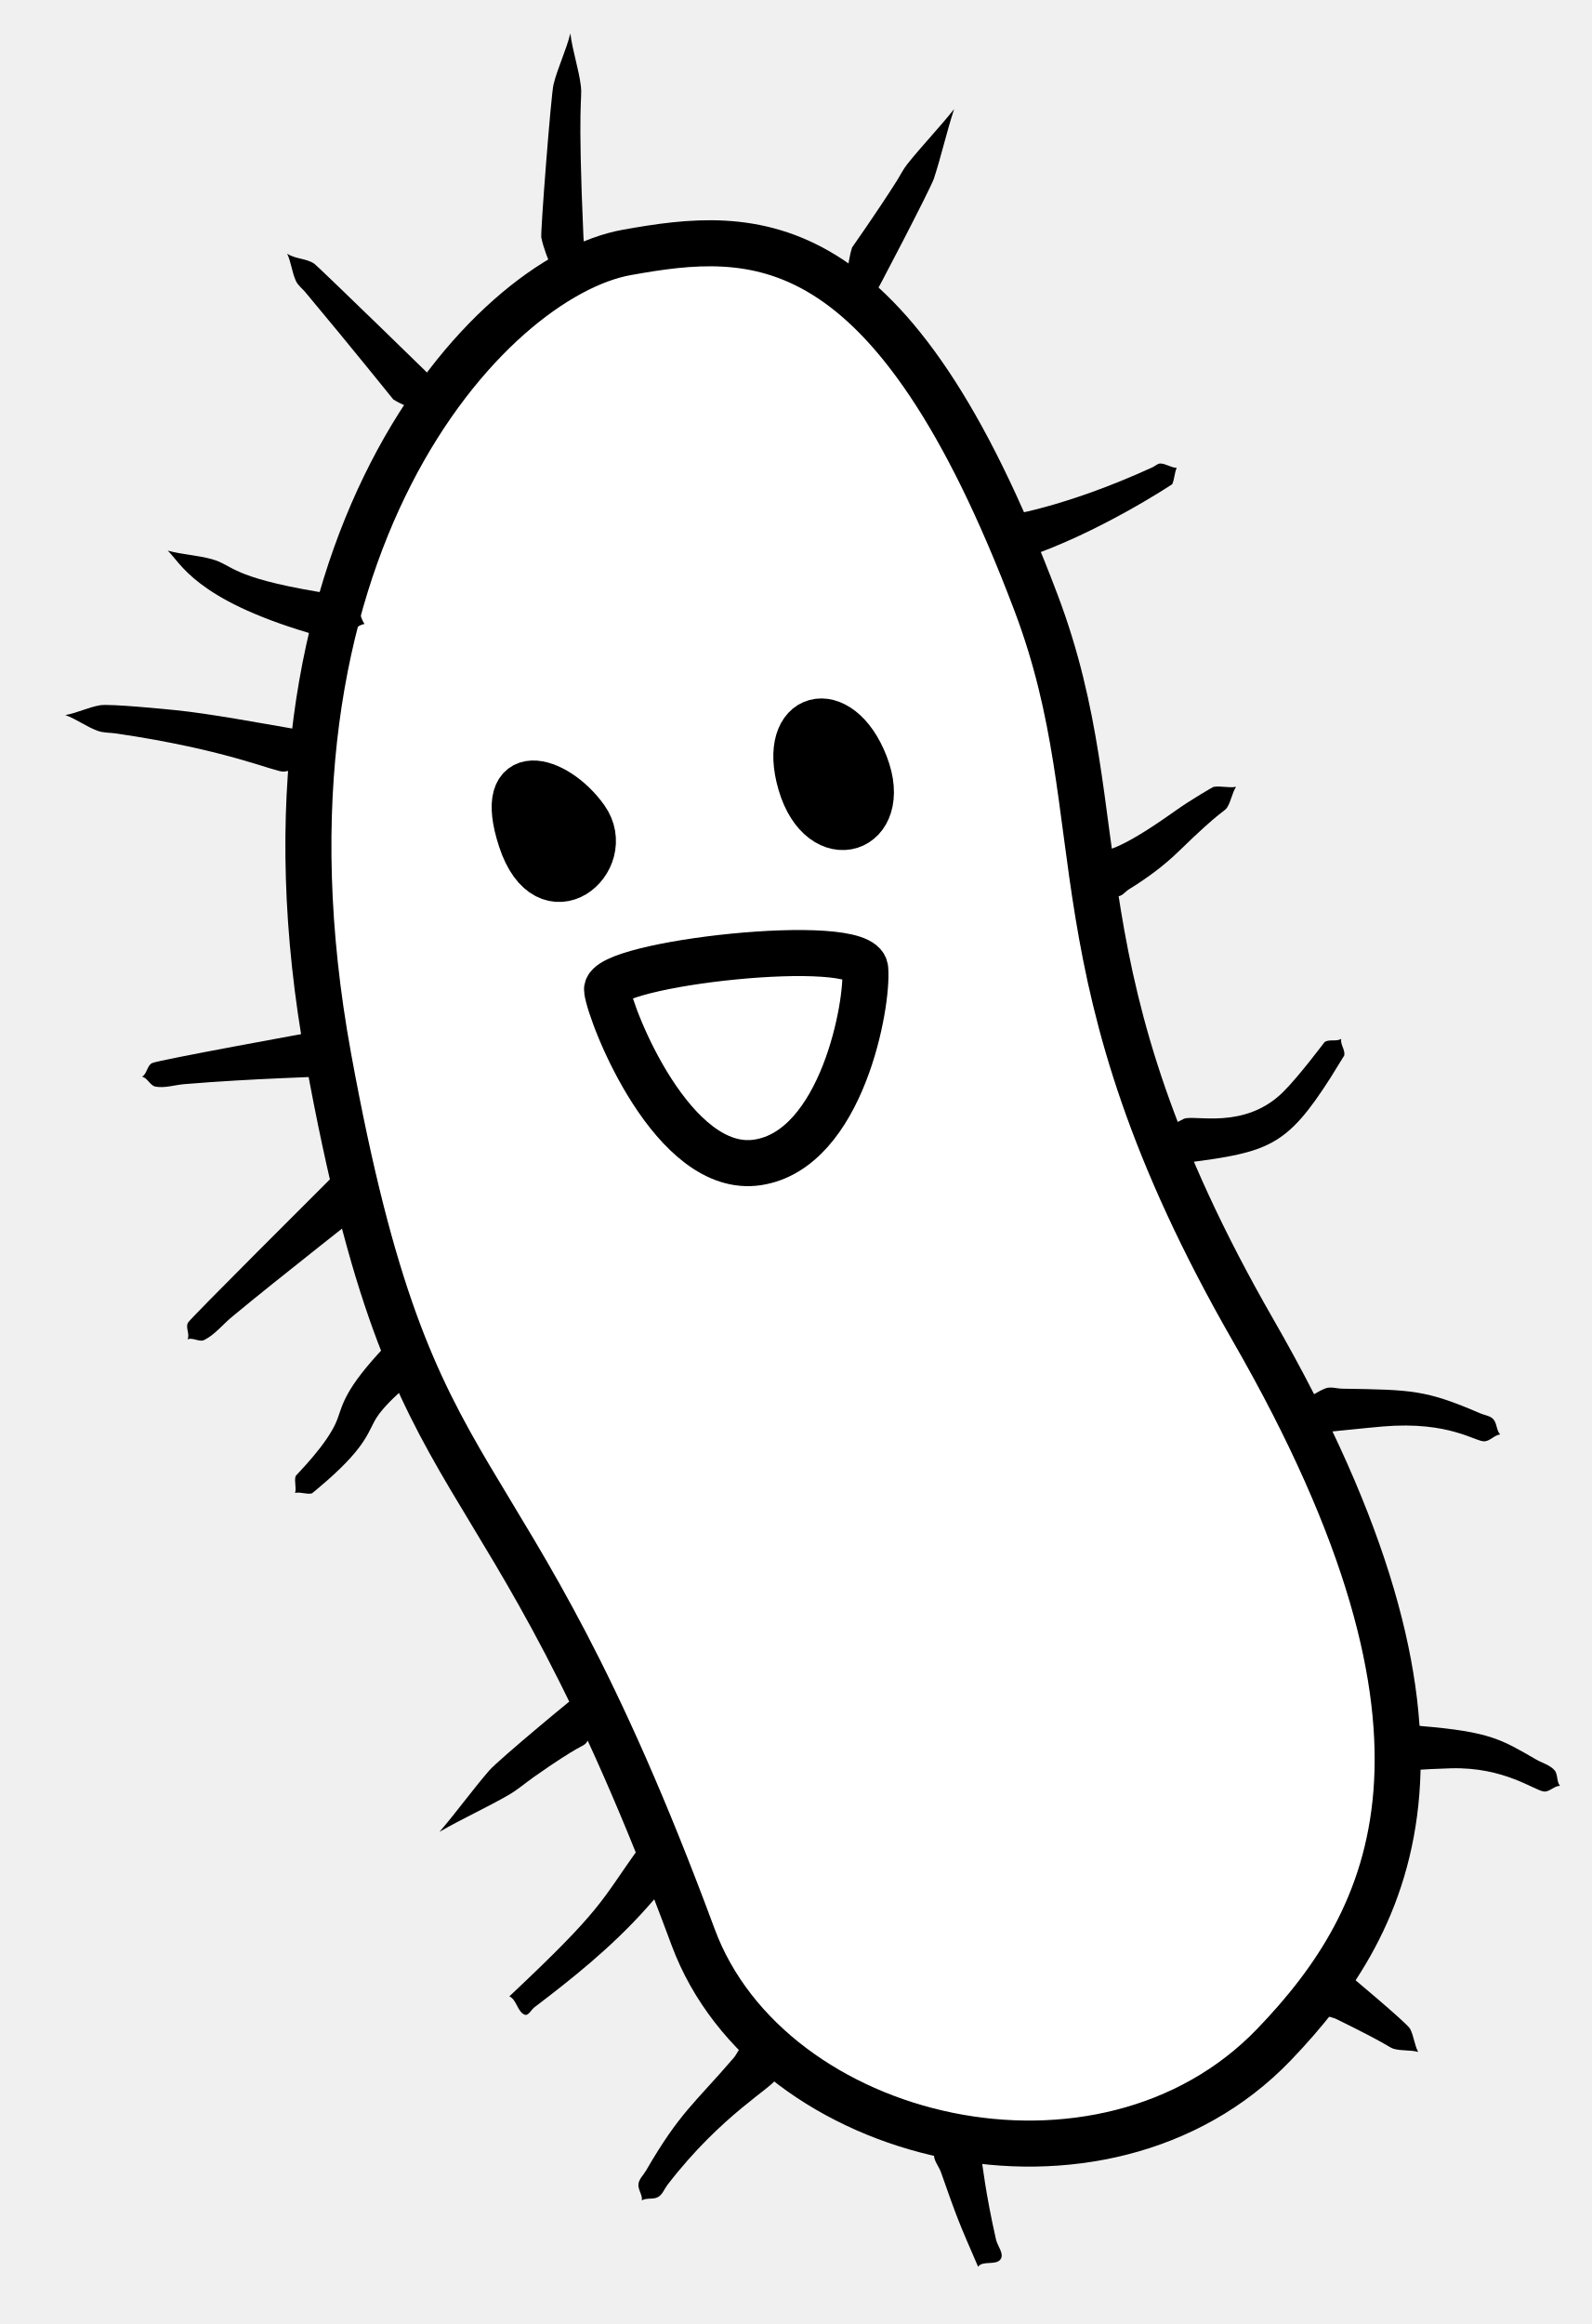
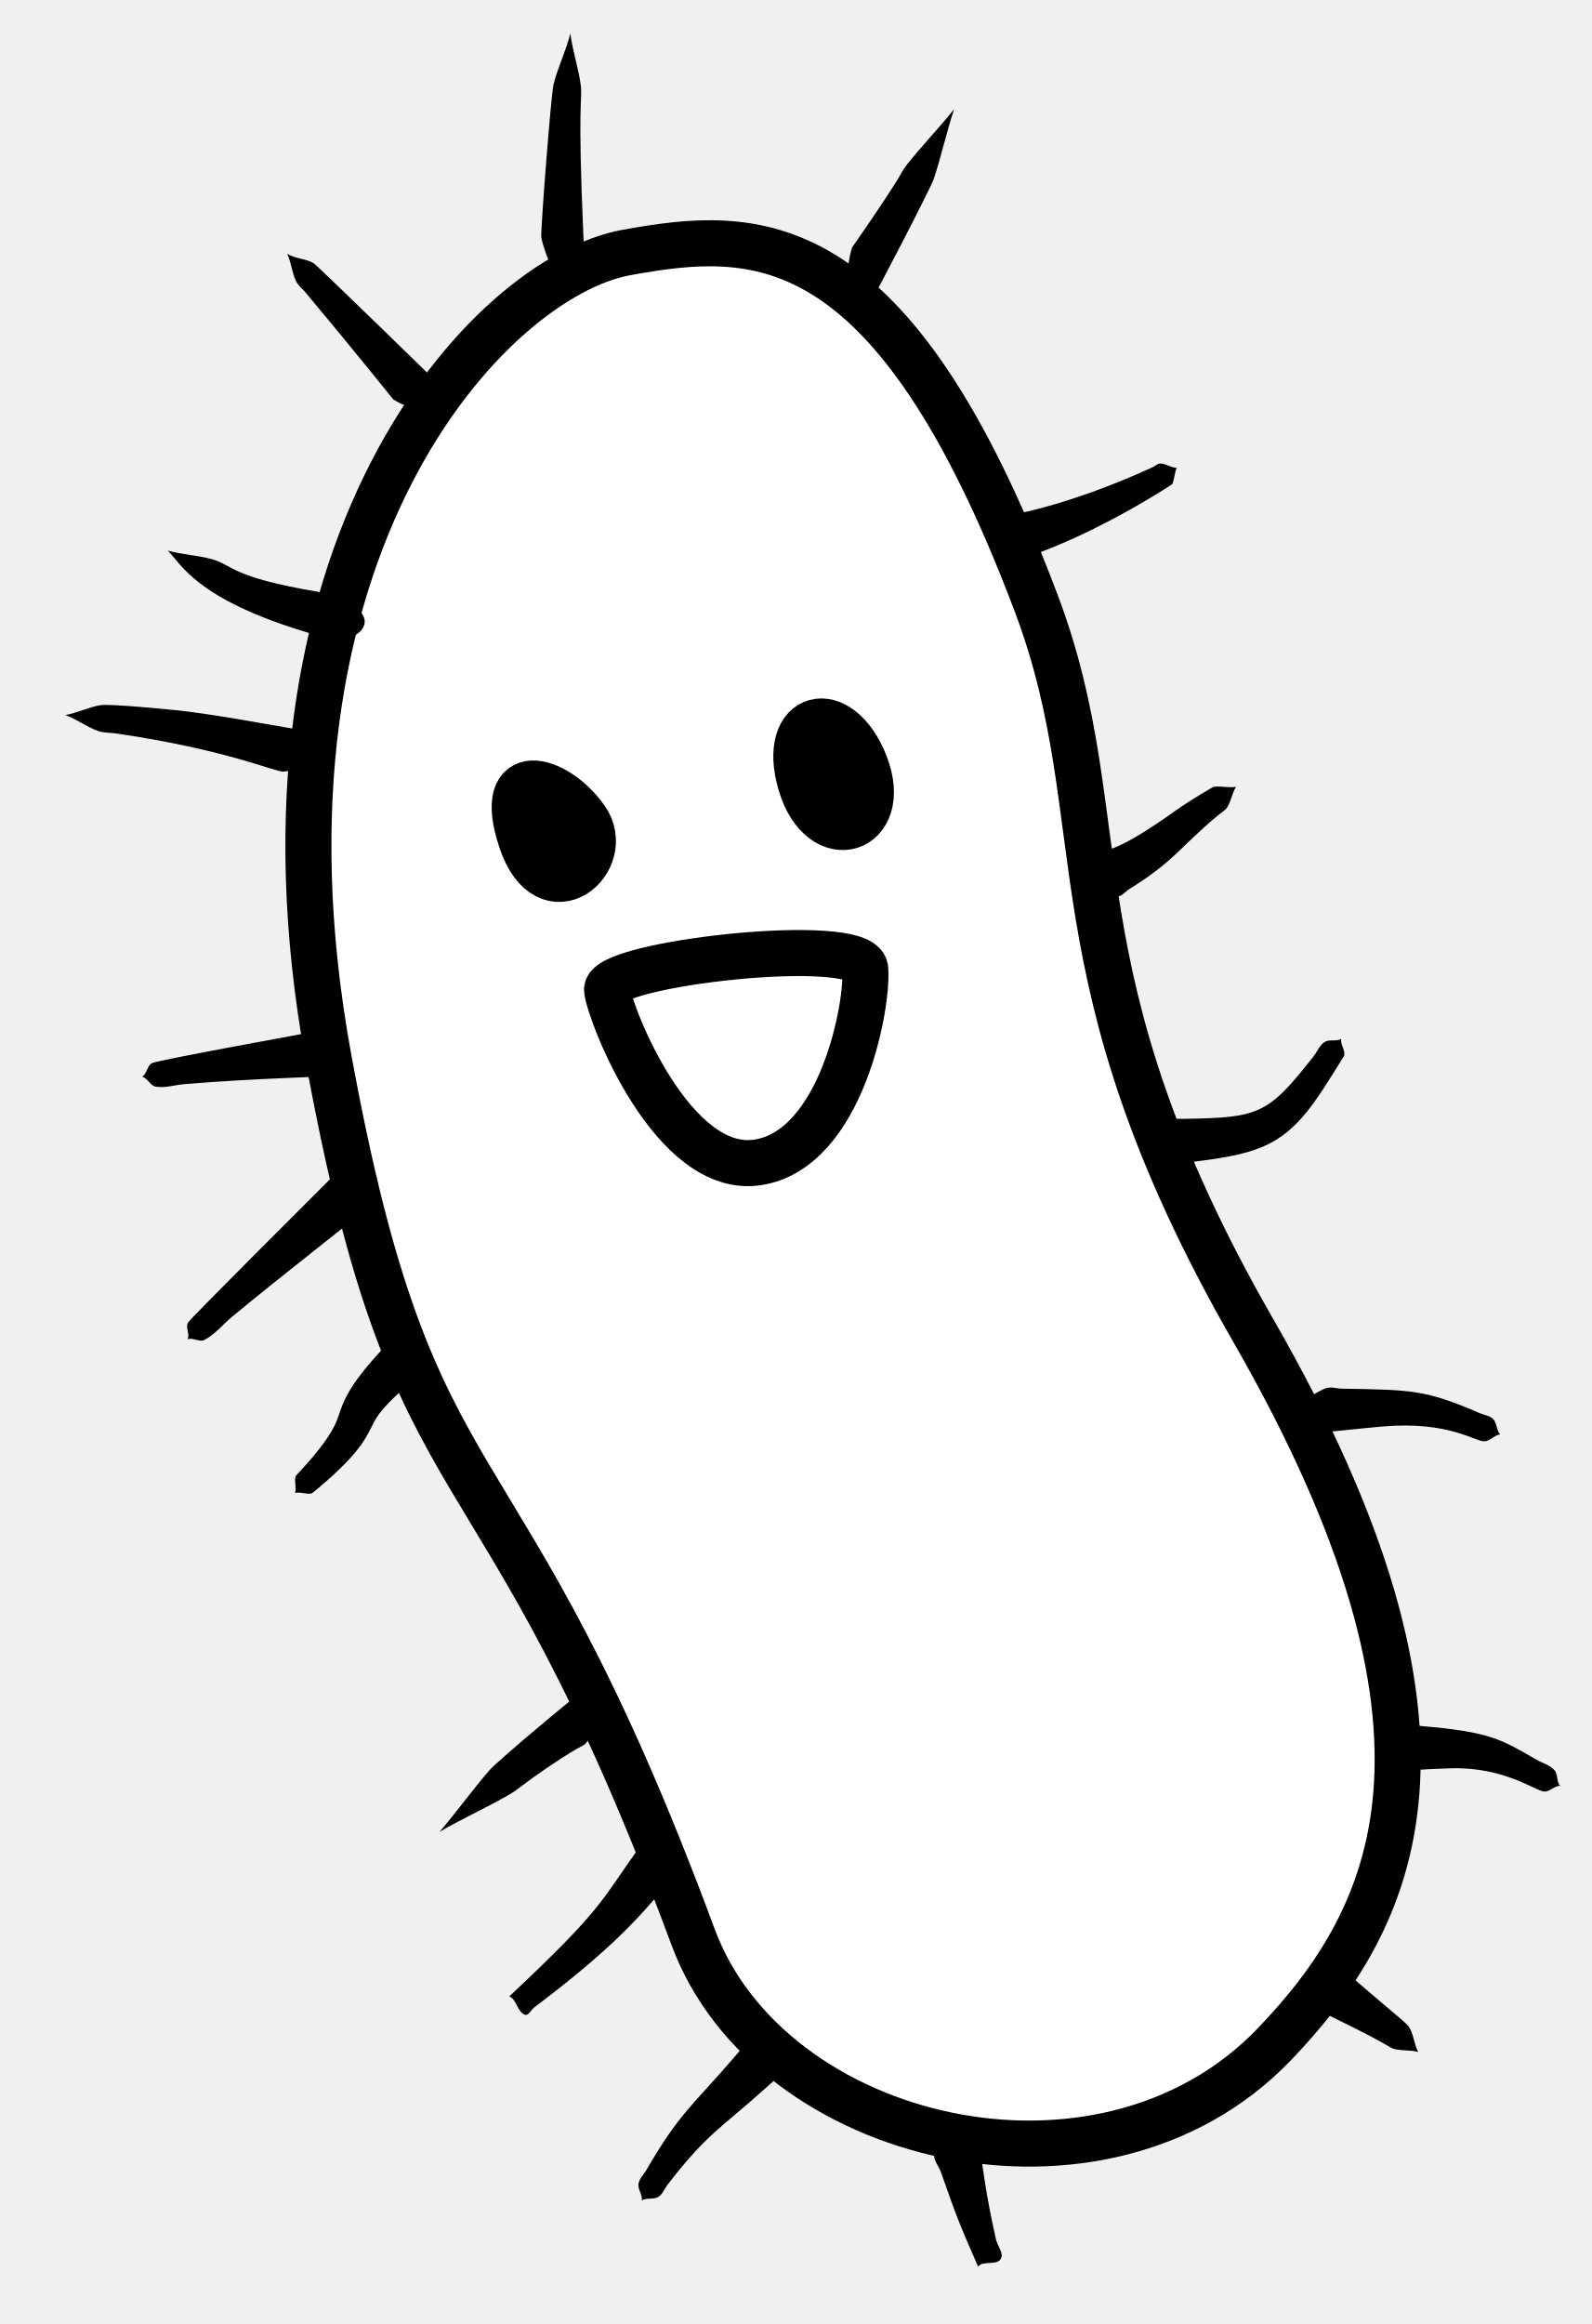
<svg xmlns="http://www.w3.org/2000/svg" width="100%" height="100%" viewBox="0 0 37 54" version="1.1" xml:space="preserve" style="fill-rule:evenodd;clip-rule:evenodd;stroke-linecap:round;stroke-linejoin:round;stroke-miterlimit:1.5;">
  <rect id="bacteria-smiling" x="0.559" y="0" width="36" height="54" style="fill:none;" />
  <path d="M27.348,10.871C27.297,10.991 27.297,11.129 27.245,11.25C27.244,11.253 25.507,12.405 23.779,12.973C23.721,12.992 23.66,13.051 23.604,13.028C23.372,12.932 23.193,12.73 22.961,12.634C23.121,12.44 23.194,12.185 23.353,11.991C23.358,11.986 24.7,11.813 26.788,10.857C26.849,10.829 26.904,10.769 26.971,10.77C27.101,10.774 27.218,10.868 27.348,10.871Z" />
  <path d="M14.569,5.865C11.363,6.44 5.473,12.745 7.632,24.566C9.651,35.619 11.566,32.741 16.109,45.009C17.887,49.81 25.622,51.658 29.609,47.509C32.42,44.584 34.546,40.342 29.129,30.917C24.314,22.541 26.011,19.119 24.082,14.013C20.715,5.098 17.519,5.337 14.569,5.865Z" style="fill:white;stroke:black;stroke-width:1.07px;" />
  <path d="M12.109,19.509C12.714,21.355 14.302,19.992 13.609,19.018C12.916,18.043 11.504,17.664 12.109,19.509Z" style="stroke:black;stroke-width:1.07px;" />
  <path d="M18.609,18.206C19.093,19.857 20.712,19.325 20.109,17.766C19.507,16.206 18.125,16.555 18.609,18.206Z" style="stroke:black;stroke-width:1.07px;" />
  <path d="M14.109,23.009C14.196,23.629 15.645,27.308 17.609,27.009C19.573,26.71 20.181,23.311 20.109,22.509C20.037,21.708 14.022,22.39 14.109,23.009Z" style="fill:none;stroke:black;stroke-width:1.07px;" />
  <path d="M13.256,0.776C13.307,1.19 13.45,1.59 13.501,2.004C13.538,2.306 13.418,2.311 13.561,5.526C13.575,5.823 13.7,6.136 13.602,6.416C13.519,6.654 13.15,6.711 13.067,6.948C12.963,6.457 12.685,6.013 12.581,5.522C12.557,5.41 12.808,2.191 12.864,1.966C12.964,1.561 13.156,1.182 13.256,0.776Z" />
  <path d="M6.674,5.894C6.859,6.02 7.12,6.001 7.305,6.128C7.388,6.185 10.32,9.034 10.327,9.056C10.409,9.294 10.208,9.572 10.289,9.81C9.934,9.584 9.497,9.507 9.141,9.281C9.136,9.278 8.202,8.11 7.091,6.783C7.021,6.7 6.926,6.632 6.88,6.533C6.785,6.331 6.769,6.097 6.674,5.894Z" />
-   <path d="M3.898,12.794C4.234,12.887 4.589,12.9 4.925,12.993C5.422,13.13 5.341,13.406 7.397,13.752C7.621,13.789 7.844,13.824 8.068,13.861C8.476,13.927 8.25,14.149 8.471,14.499C8.222,14.539 8.08,14.861 7.831,14.901C7.606,14.937 7.394,14.772 7.175,14.706C4.531,13.918 4.201,13.08 3.898,12.794Z" />
+   <path d="M3.898,12.794C4.234,12.887 4.589,12.9 4.925,12.993C5.422,13.13 5.341,13.406 7.397,13.752C8.026,13.857 8.043,13.82 8.069,13.861C8.203,14.073 8.526,14.254 8.471,14.499C8.415,14.744 8.081,14.861 7.832,14.901C7.607,14.937 7.394,14.772 7.175,14.706C4.532,13.918 4.201,13.08 3.898,12.794Z" />
  <path d="M1.518,16.615C1.794,16.568 2.05,16.433 2.327,16.387C2.56,16.348 3.93,16.486 4.069,16.5C4.894,16.583 6.082,16.808 6.814,16.932C6.973,16.959 7.165,16.911 7.29,17.012C7.485,17.171 7.502,17.489 7.698,17.647C7.321,17.689 6.972,17.887 6.595,17.929C6.413,17.95 5.309,17.424 2.694,17.042C2.554,17.022 2.406,17.031 2.272,16.982C2.009,16.887 1.781,16.71 1.518,16.615Z" />
  <path d="M3.3,25.018C3.416,24.958 3.416,24.763 3.532,24.703C3.667,24.633 7.146,24.002 7.461,23.945C7.868,23.871 7.729,24.156 8.053,24.412C7.832,24.533 7.805,24.883 7.584,25.004C7.551,25.022 5.924,25.054 4.281,25.191C4.059,25.21 3.835,25.287 3.616,25.249C3.487,25.226 3.428,25.041 3.3,25.018Z" />
  <path d="M4.356,31.123C4.423,31.011 4.303,30.844 4.37,30.732C4.438,30.618 7.471,27.602 7.656,27.415C7.948,27.122 7.998,27.433 8.41,27.453C8.291,27.675 8.489,27.986 8.37,28.207C8.353,28.24 6.555,29.633 5.389,30.6C5.175,30.778 4.996,31.01 4.747,31.136C4.631,31.194 4.472,31.064 4.356,31.123Z" />
  <path d="M6.858,34.689C6.895,34.564 6.833,34.423 6.871,34.298C6.877,34.276 7.624,33.549 7.836,32.989C7.973,32.624 8.005,32.282 8.959,31.274C9.013,31.217 9.044,31.115 9.122,31.104C9.371,31.069 9.626,31.178 9.875,31.142C9.817,31.387 9.895,31.651 9.837,31.895C9.835,31.906 9.053,32.477 8.758,32.931C8.558,33.238 8.554,33.568 7.592,34.411C7.576,34.424 7.26,34.698 7.249,34.7C7.122,34.731 6.984,34.658 6.858,34.689Z" />
  <path d="M10.215,42.564C10.614,42.101 10.97,41.603 11.369,41.14C11.578,40.898 13.473,39.322 13.522,39.312C13.768,39.261 14.019,39.492 14.265,39.441C14.007,39.764 13.879,40.178 13.621,40.501C13.548,40.592 13.499,40.522 12.403,41.293C12.211,41.428 12.033,41.584 11.83,41.702C11.302,42.008 10.742,42.257 10.215,42.564Z" />
  <path d="M11.838,46.387C14.031,44.327 13.937,44.212 14.865,42.915C14.905,42.86 14.92,42.768 14.986,42.751C15.229,42.686 15.494,42.747 15.737,42.682C15.722,42.932 15.822,43.18 15.808,43.431C15.806,43.457 15.103,44.25 15.04,44.32C14.202,45.265 13.231,46.025 12.422,46.64C12.345,46.698 12.279,46.85 12.191,46.812C12.022,46.739 12.007,46.46 11.838,46.387Z" />
-   <path d="M14.918,51.128C14.936,50.999 14.821,50.874 14.839,50.744C14.855,50.627 14.956,50.538 15.015,50.435C15.806,49.073 16.13,48.891 17.057,47.811C17.132,47.724 17.17,47.58 17.281,47.548C17.522,47.479 17.793,47.601 18.034,47.532C17.973,47.777 18.109,48.044 18.048,48.288C18,48.484 16.783,49.115 15.512,50.768C15.441,50.861 15.4,50.987 15.3,51.047C15.189,51.114 15.03,51.06 14.918,51.128Z" />
+   <path d="M14.918,51.128C14.936,50.999 14.821,50.874 14.839,50.744C14.855,50.627 14.956,50.538 15.015,50.435C15.807,49.071 16.101,48.925 17.057,47.811C17.47,47.331 17.578,47.095 18.034,47.532C18.496,47.975 18.264,48.097 17.786,48.526C16.75,49.457 16.428,49.577 15.512,50.768C15.441,50.861 15.4,50.987 15.3,51.047C15.189,51.114 15.03,51.06 14.918,51.128Z" />
  <path d="M22.733,52.67C22.264,51.587 22.263,51.59 21.87,50.475C21.818,50.327 21.68,50.184 21.712,50.03C21.764,49.784 22.047,49.628 22.098,49.382C22.277,49.709 22.642,49.909 22.82,50.236C22.834,50.261 22.897,50.931 23.15,52.041C23.185,52.192 23.342,52.365 23.256,52.494C23.154,52.648 22.834,52.517 22.733,52.67Z" />
-   <path d="M32.961,47.679C32.778,47.628 32.58,47.658 32.397,47.607C32.281,47.575 32.306,47.525 31.058,46.914C30.953,46.863 30.797,46.862 30.743,46.758C30.628,46.535 30.712,46.242 30.597,46.018C30.847,46.037 31.085,45.853 31.336,45.872C31.337,45.872 32.698,47.004 32.772,47.14C32.862,47.308 32.871,47.511 32.961,47.679Z" />
+   <path d="M32.961,47.679C32.778,47.628 32.58,47.658 32.397,47.607C32.281,47.575 32.306,47.525 31.058,46.914C30.484,46.634 30.241,46.55 30.597,46.018C30.929,45.522 31.29,45.832 31.336,45.872C32.681,47.027 32.701,47.009 32.772,47.14C32.862,47.308 32.871,47.511 32.961,47.679Z" />
  <path d="M36.259,41.497C36.129,41.489 36.02,41.636 35.89,41.628C35.677,41.615 34.972,41.051 33.716,41.088C33.025,41.108 32.673,41.147 32.667,41.144C32.449,41.018 32.352,40.735 32.134,40.61C32.354,40.486 32.451,40.2 32.671,40.077C32.776,40.018 32.912,40.095 33.032,40.106C34.633,40.241 34.89,40.415 35.705,40.885C35.846,40.966 36.018,41.009 36.127,41.13C36.215,41.226 36.172,41.401 36.259,41.497Z" />
  <path d="M34.866,33.331C34.736,33.344 34.639,33.477 34.509,33.49C34.3,33.511 33.695,33.014 32.14,33.145C31.846,33.169 30.407,33.319 30.406,33.318C30.178,33.212 30.079,32.914 29.851,32.807C30.191,32.671 30.464,32.398 30.804,32.261C30.925,32.213 31.064,32.265 31.194,32.267C32.817,32.293 33.135,32.292 34.41,32.843C34.509,32.885 34.631,32.895 34.705,32.974C34.794,33.069 34.777,33.235 34.866,33.331Z" />
-   <path d="M31.172,24.139C31.146,24.267 31.269,24.396 31.243,24.524C31.243,24.526 30.959,24.985 30.917,25.052C29.908,26.627 29.488,26.772 27.586,27.015C27.444,27.033 27.291,27.124 27.161,27.066C26.931,26.963 26.823,26.672 26.593,26.569C26.923,26.421 27.184,26.145 27.514,25.997C27.747,25.892 28.917,26.264 29.818,25.377C30.187,25.014 30.784,24.213 30.788,24.211C30.898,24.141 31.062,24.208 31.172,24.139Z" />
+   <path d="M31.172,24.139C31.146,24.267 31.269,24.396 31.243,24.524C31.243,24.525 30.808,25.246 30.535,25.623C29.758,26.693 29.104,26.826 27.586,27.015C26.913,27.099 26.638,27.246 26.593,26.569C26.549,25.895 26.839,26.007 27.514,25.997C29.256,25.969 29.462,25.907 30.53,24.544C30.617,24.433 30.669,24.286 30.788,24.211C30.898,24.141 31.062,24.208 31.172,24.139Z" />
  <path d="M28.728,18.282C28.633,18.429 28.614,18.617 28.519,18.765C28.454,18.865 28.398,18.806 27.406,19.771C27.023,20.144 26.638,20.416 26.237,20.665C26.15,20.719 26.076,20.832 25.974,20.824C25.723,20.804 25.509,20.606 25.258,20.586C25.424,20.352 25.47,20.047 25.636,19.813C25.725,19.689 25.851,19.883 27.292,18.857C27.711,18.559 28.196,18.286 28.2,18.285C28.373,18.253 28.555,18.315 28.728,18.282Z" />
  <path d="M22.175,2.536C22,3.068 21.88,3.618 21.705,4.151C21.628,4.384 20.319,6.892 20.292,6.912C20.092,7.065 19.758,6.935 19.559,7.088C19.695,6.655 19.668,6.182 19.804,5.75C19.806,5.745 20.368,4.952 20.841,4.206C20.923,4.076 20.99,3.935 21.086,3.815C21.436,3.377 21.826,2.973 22.175,2.536Z" />
</svg>
